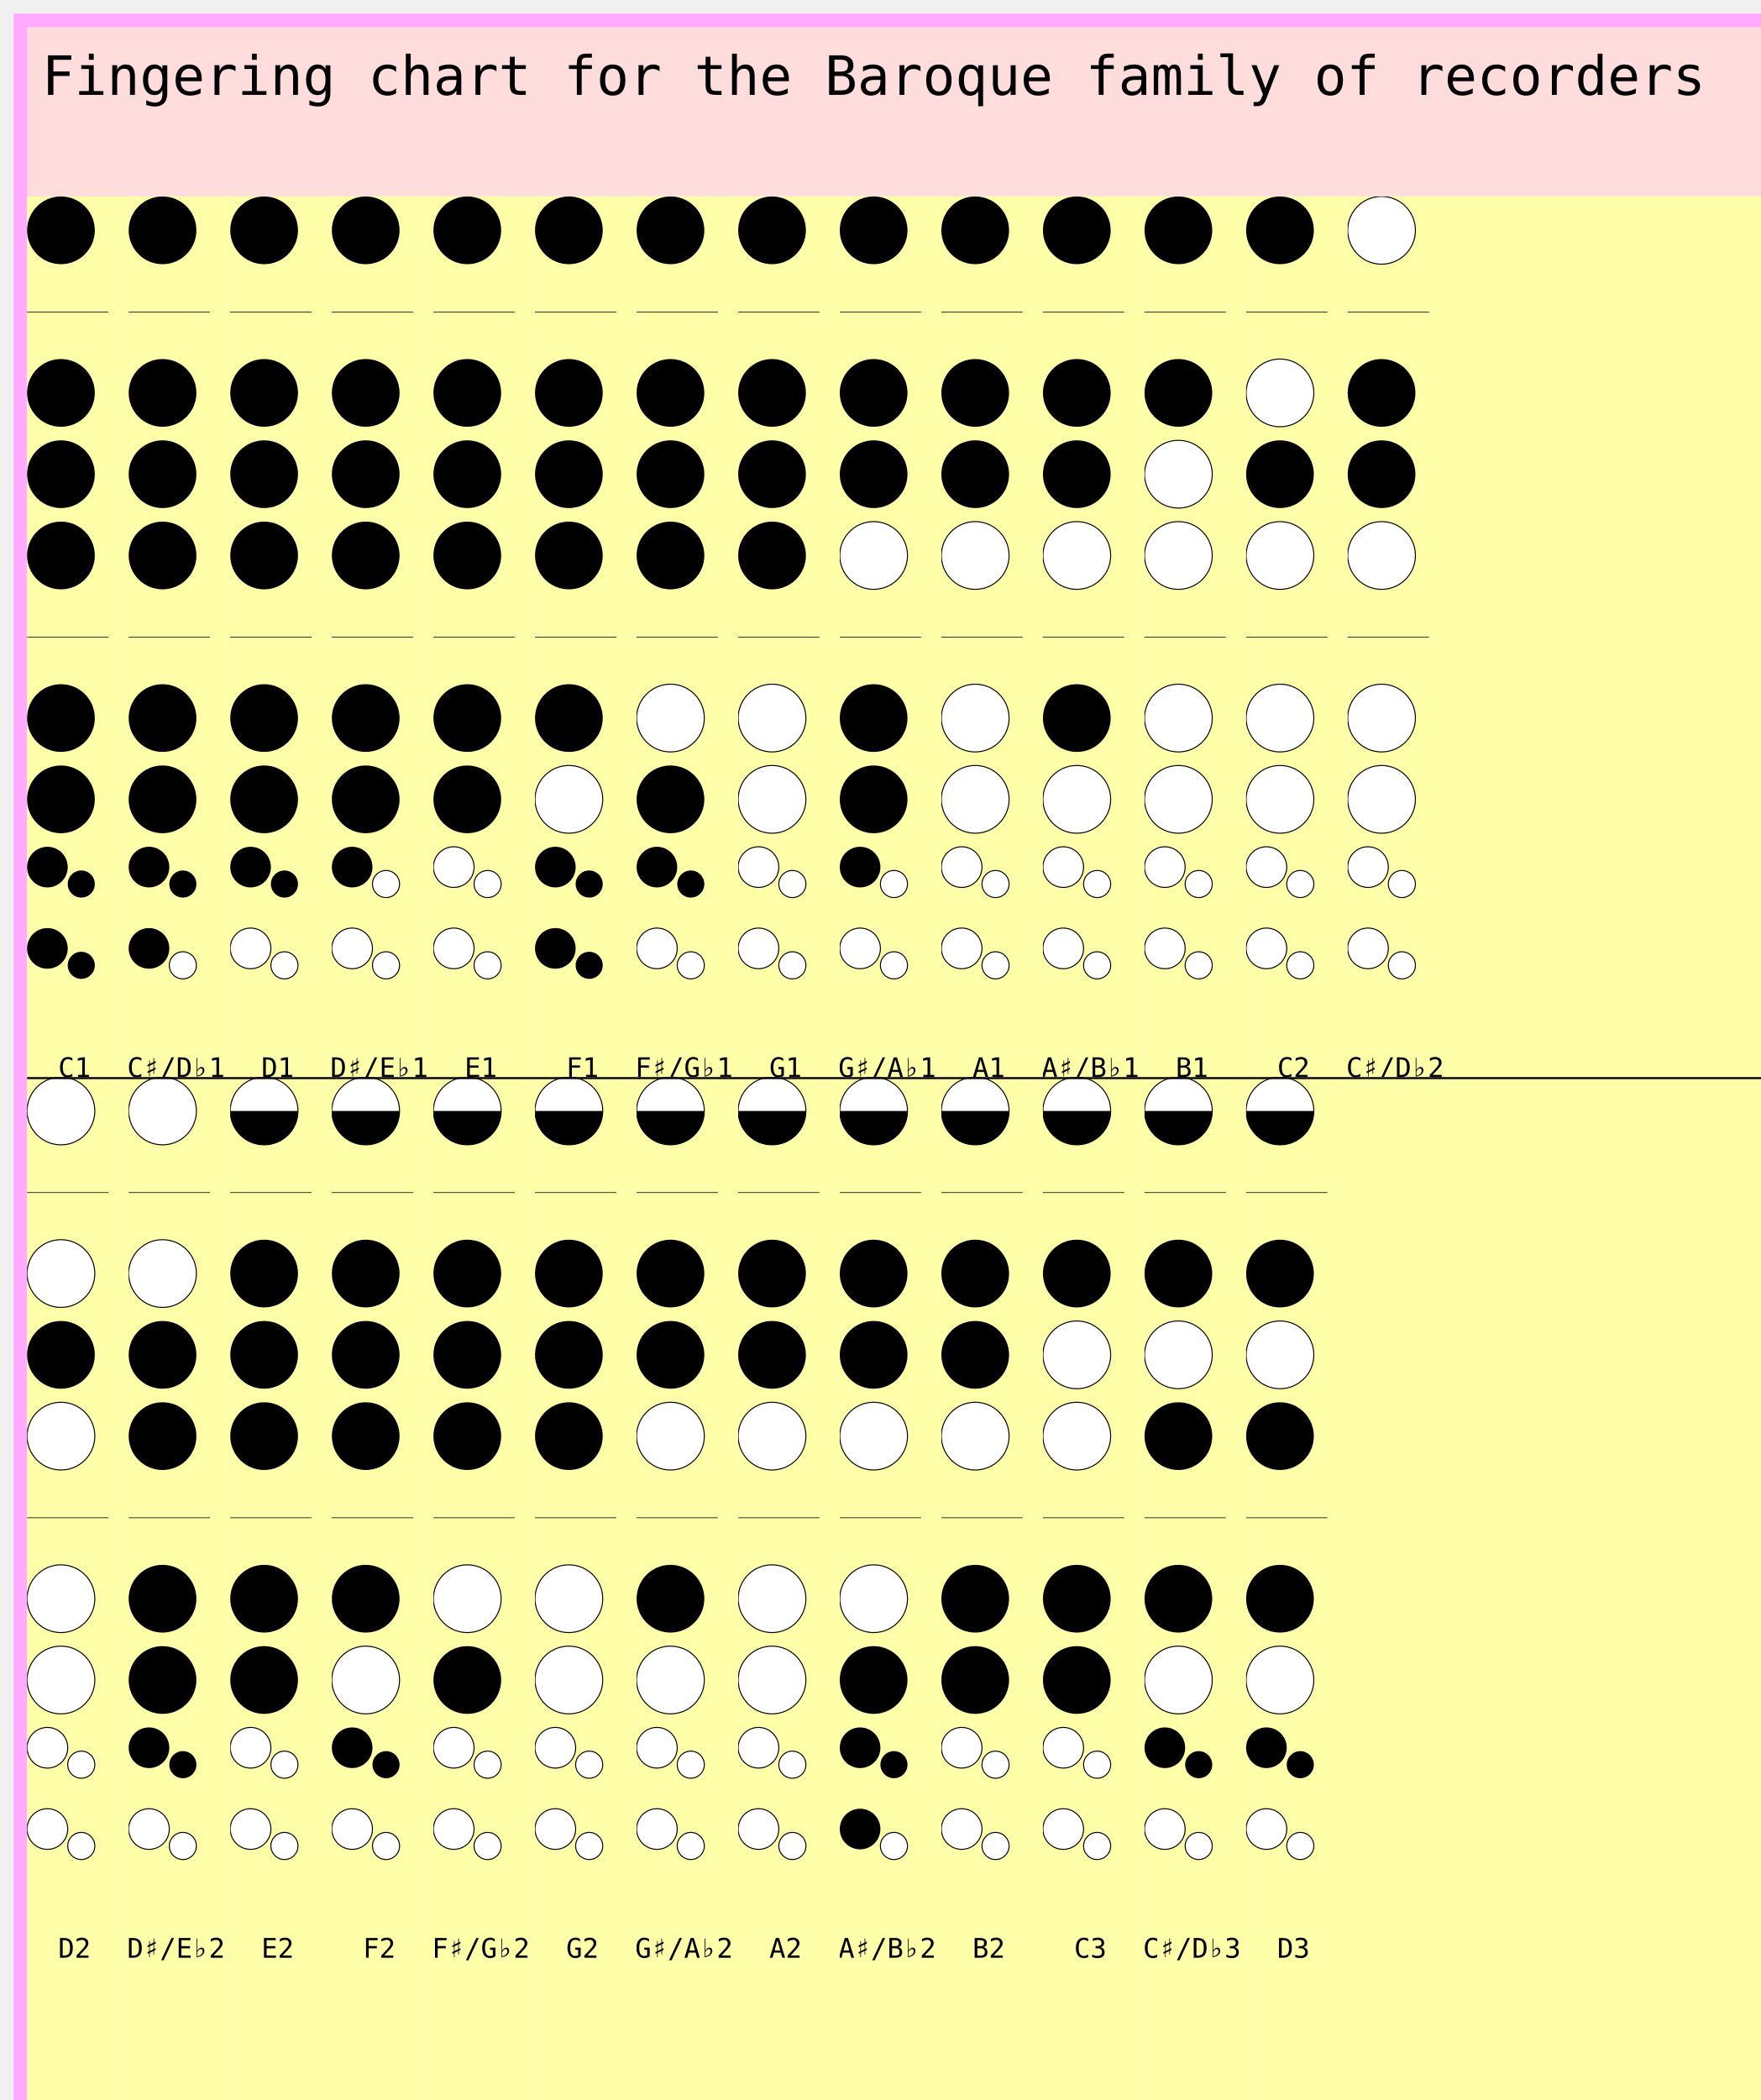
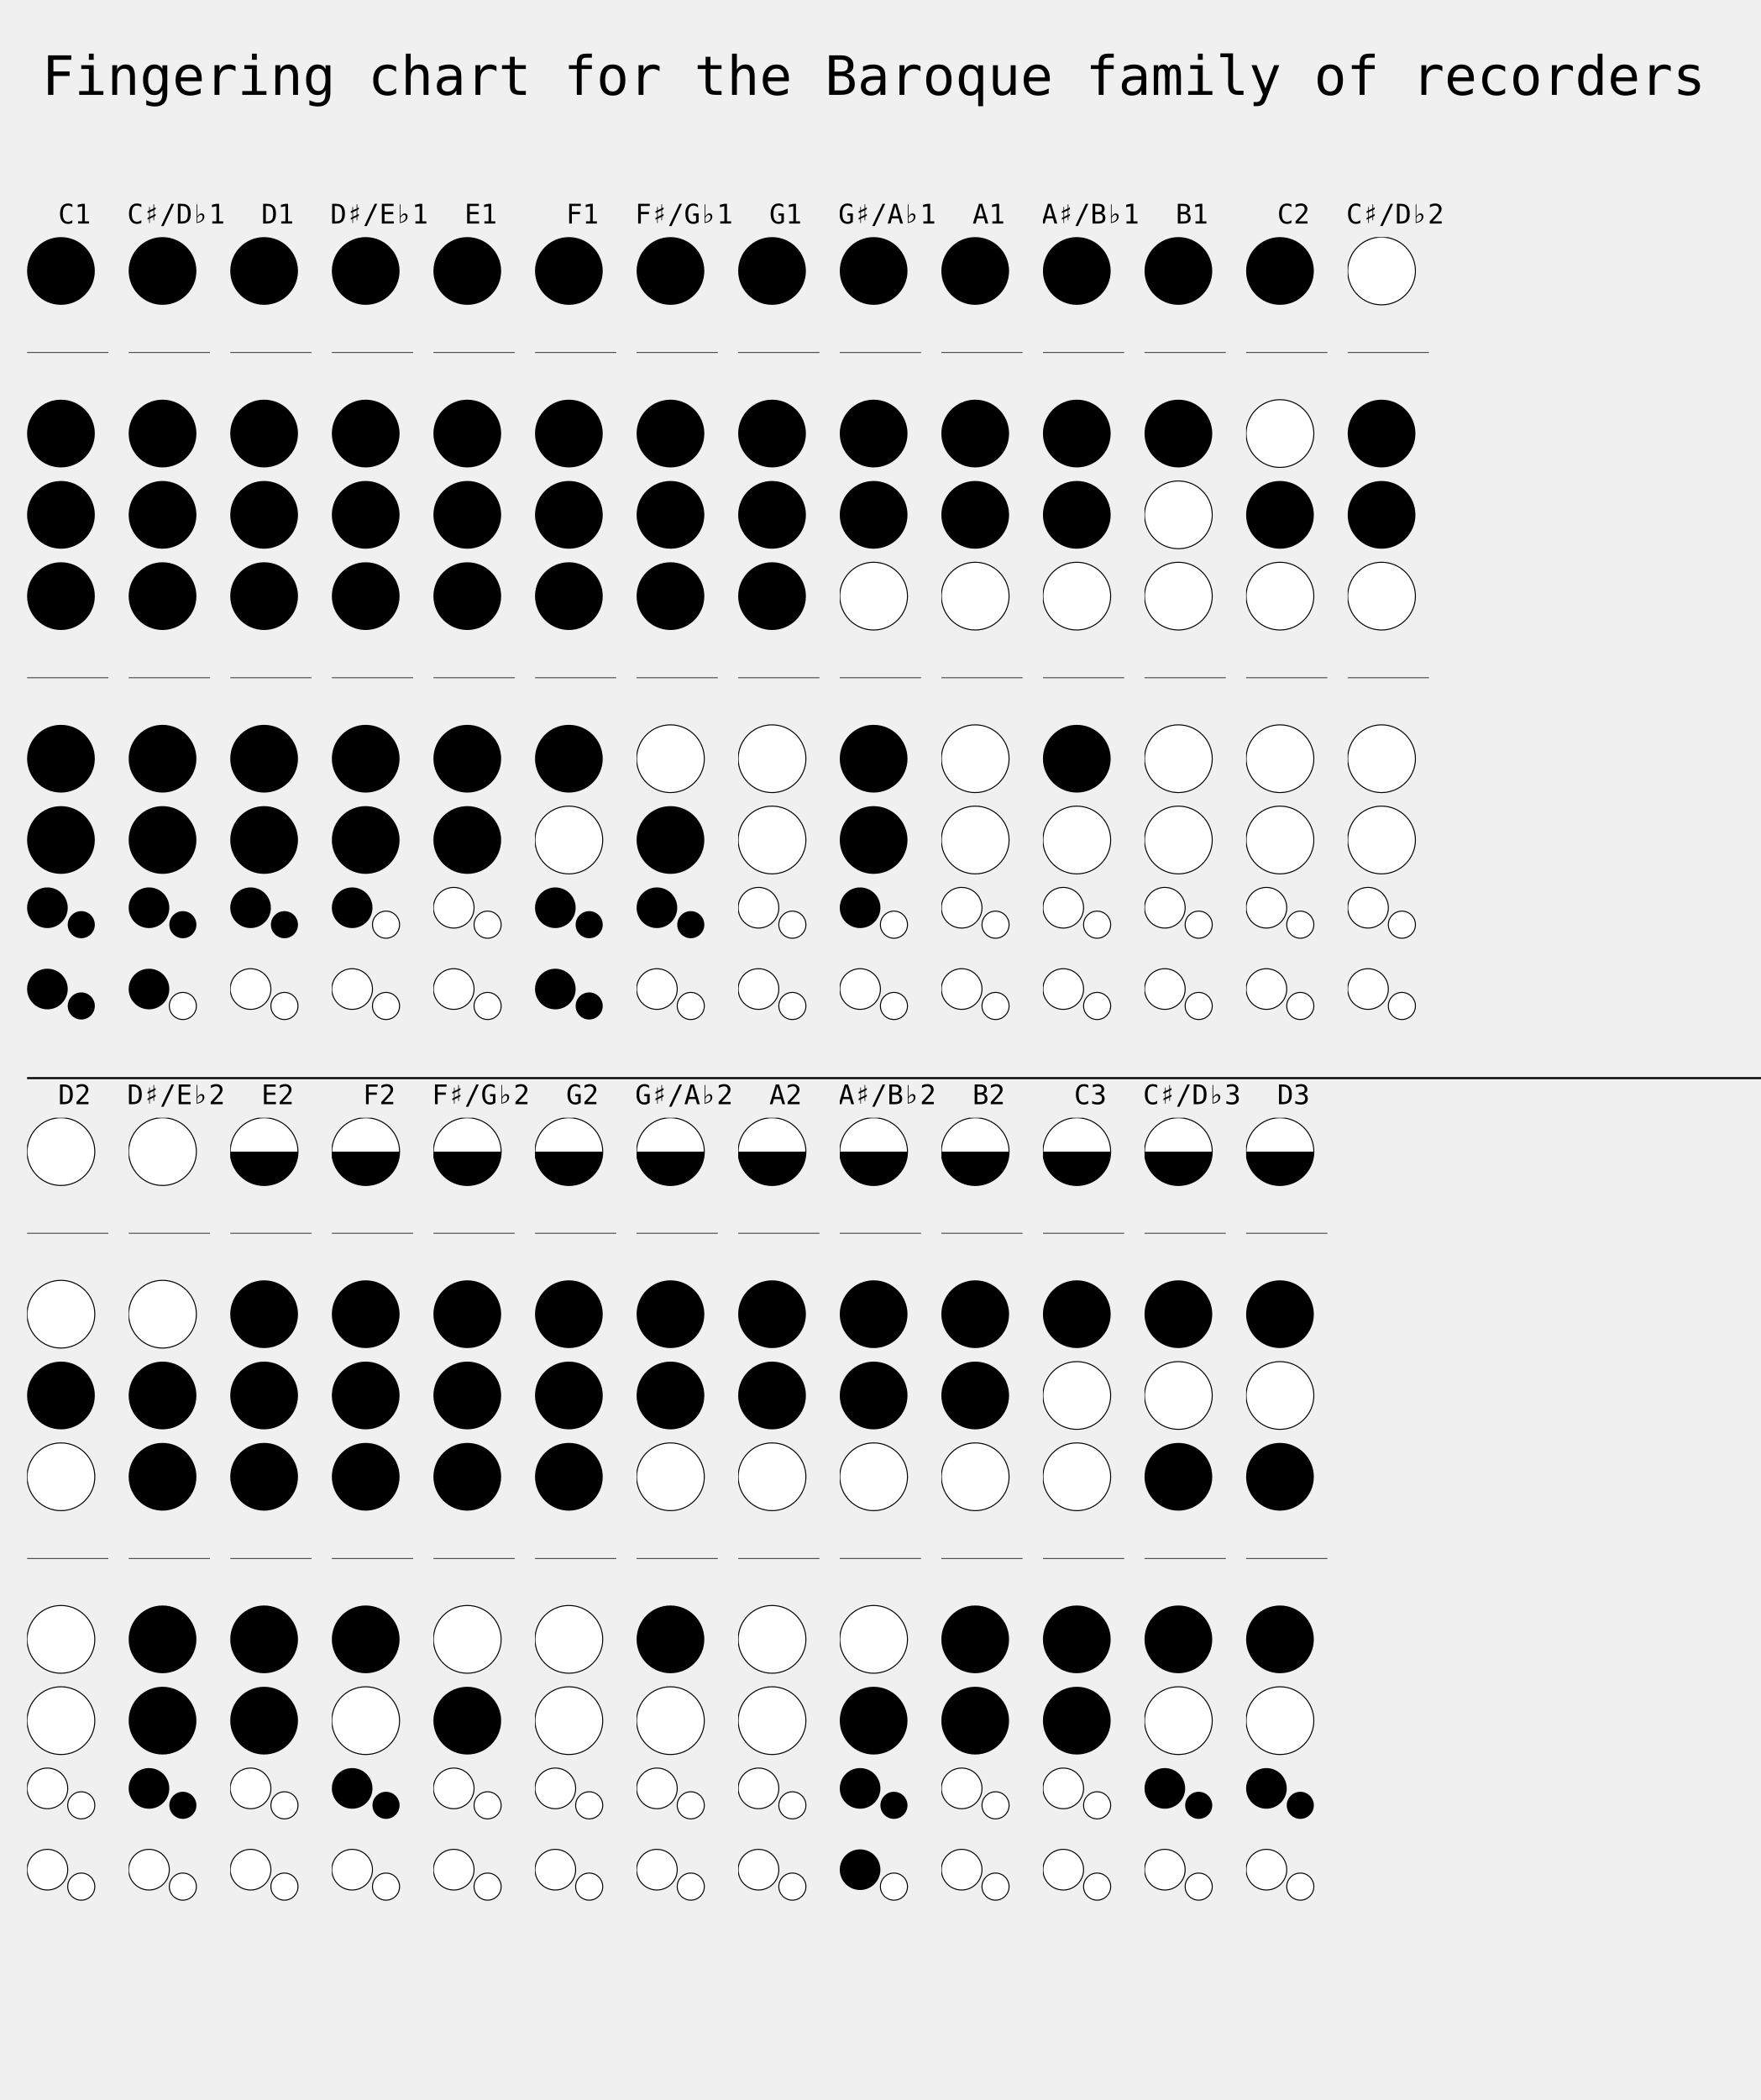
<svg xmlns="http://www.w3.org/2000/svg" viewBox="0 0 2600 3100">
  <defs>
    <circle cx="50" cy="50" r="50" id="pad" />
    <circle cx="80" cy="55" r="20" id="little-hole" />
    <circle cx="30" cy="30" r="30" id="big-hole" />
    <rect x="0" y="50" width="120" height="1" style="fill: black;" id="horizontal-line" />
    <path d="  M 0,50   A 50,50 0 0 0 100,50   Z  " fill="black" id="octave" />
  </defs>
  <style>
    .outline { fill: white; stroke: black; stroke-width: 1.5; }
  </style>
  <svg x="20" y="20" class="document">
-     <rect width="100%" height="100%" fill="#FAF" />
    <svg x="20" y="20" class="page">
-       <rect width="100%" height="100%" fill="#FDD" />
      <text font-size="80" font-family="monospace" text-anchor="middle" x="1250" y="100">
      Fingering chart for the Baroque family of recorders
</text>
      <svg y="250" class="body">
-         <rect width="100%" height="100%" fill="#DFD" />
        <svg x="0" y="0" class="note-fingering">
-           <rect width="100%" height="100%" fill="#DDF" />
-           <svg x="0" class="pieces">
-             <rect width="100%" height="100%" fill="#FFA" />
+           <svg class="fingering" y="60">
            <use x="0" y="0" href="#pad" />
            <use x="0" y="120" href="#horizontal-line" />
            <use x="0" y="240" href="#pad" />
            <use x="0" y="360" href="#pad" />
            <use x="0" y="480" href="#pad" />
            <use x="0" y="600" href="#horizontal-line" />
            <use x="0" y="720" href="#pad" />
            <use x="0" y="840" href="#pad" />
            <use x="0" y="960" href="#little-hole" />
            <use x="0" y="960" href="#big-hole" />
            <use x="0" y="1080" href="#little-hole" />
            <use x="0" y="1080" href="#big-hole" />
          </svg>
-           <text x="70" font-size="40" font-family="monospace" text-anchor="middle" class="caption" y="1300">  C1 </text>
+           <text x="70" font-size="40" font-family="monospace" text-anchor="middle" class="caption" y="40">  C1  </text>
        </svg>
        <svg x="150" y="0" class="note-fingering">
-           <rect width="100%" height="100%" fill="#DDF" />
-           <svg x="0" class="pieces">
-             <rect width="100%" height="100%" fill="#FFA" />
+           <svg class="fingering" y="60">
            <use x="0" y="0" href="#pad" />
            <use x="0" y="120" href="#horizontal-line" />
            <use x="0" y="240" href="#pad" />
            <use x="0" y="360" href="#pad" />
            <use x="0" y="480" href="#pad" />
            <use x="0" y="600" href="#horizontal-line" />
            <use x="0" y="720" href="#pad" />
            <use x="0" y="840" href="#pad" />
            <use x="0" y="960" href="#little-hole" />
            <use x="0" y="960" href="#big-hole" />
            <use x="0" y="1080" href="#little-hole" class="outline" />
            <use x="0" y="1080" href="#big-hole" />
          </svg>
-           <text x="70" font-size="40" font-family="monospace" text-anchor="middle" class="caption" y="1300">C♯/D♭1</text>
+           <text x="70" font-size="40" font-family="monospace" text-anchor="middle" class="caption" y="40">C♯/D♭1</text>
        </svg>
        <svg x="300" y="0" class="note-fingering">
-           <rect width="100%" height="100%" fill="#DDF" />
-           <svg x="0" class="pieces">
-             <rect width="100%" height="100%" fill="#FFA" />
-             <use x="0" y="0" href="#pad" />
-             <use x="0" y="120" href="#horizontal-line" />
-             <use x="0" y="240" href="#pad" />
-             <use x="0" y="360" href="#pad" />
-             <use x="0" y="480" href="#pad" />
-             <use x="0" y="600" href="#horizontal-line" />
-             <use x="0" y="720" href="#pad" />
-             <use x="0" y="840" href="#pad" />
-             <use x="0" y="960" href="#little-hole" />
-             <use x="0" y="960" href="#big-hole" />
-             <use x="0" y="1080" href="#little-hole" class="outline" />
-             <use x="0" y="1080" href="#big-hole" class="outline" />
-           </svg>
-           <text x="70" font-size="40" font-family="monospace" text-anchor="middle" class="caption" y="1300">  D1 </text>
+           <svg class="fingering" y="60">
+             <use x="0" y="0" href="#pad" />
+             <use x="0" y="120" href="#horizontal-line" />
+             <use x="0" y="240" href="#pad" />
+             <use x="0" y="360" href="#pad" />
+             <use x="0" y="480" href="#pad" />
+             <use x="0" y="600" href="#horizontal-line" />
+             <use x="0" y="720" href="#pad" />
+             <use x="0" y="840" href="#pad" />
+             <use x="0" y="960" href="#little-hole" />
+             <use x="0" y="960" href="#big-hole" />
+             <use x="0" y="1080" href="#little-hole" class="outline" />
+             <use x="0" y="1080" href="#big-hole" class="outline" />
+           </svg>
+           <text x="70" font-size="40" font-family="monospace" text-anchor="middle" class="caption" y="40">  D1  </text>
        </svg>
        <svg x="450" y="0" class="note-fingering">
-           <rect width="100%" height="100%" fill="#DDF" />
-           <svg x="0" class="pieces">
-             <rect width="100%" height="100%" fill="#FFA" />
-             <use x="0" y="0" href="#pad" />
-             <use x="0" y="120" href="#horizontal-line" />
-             <use x="0" y="240" href="#pad" />
-             <use x="0" y="360" href="#pad" />
-             <use x="0" y="480" href="#pad" />
-             <use x="0" y="600" href="#horizontal-line" />
-             <use x="0" y="720" href="#pad" />
-             <use x="0" y="840" href="#pad" />
-             <use x="0" y="960" href="#little-hole" class="outline" />
-             <use x="0" y="960" href="#big-hole" />
-             <use x="0" y="1080" href="#little-hole" class="outline" />
-             <use x="0" y="1080" href="#big-hole" class="outline" />
-           </svg>
-           <text x="70" font-size="40" font-family="monospace" text-anchor="middle" class="caption" y="1300">D♯/E♭1</text>
+           <svg class="fingering" y="60">
+             <use x="0" y="0" href="#pad" />
+             <use x="0" y="120" href="#horizontal-line" />
+             <use x="0" y="240" href="#pad" />
+             <use x="0" y="360" href="#pad" />
+             <use x="0" y="480" href="#pad" />
+             <use x="0" y="600" href="#horizontal-line" />
+             <use x="0" y="720" href="#pad" />
+             <use x="0" y="840" href="#pad" />
+             <use x="0" y="960" href="#little-hole" class="outline" />
+             <use x="0" y="960" href="#big-hole" />
+             <use x="0" y="1080" href="#little-hole" class="outline" />
+             <use x="0" y="1080" href="#big-hole" class="outline" />
+           </svg>
+           <text x="70" font-size="40" font-family="monospace" text-anchor="middle" class="caption" y="40">D♯/E♭1</text>
        </svg>
        <svg x="600" y="0" class="note-fingering">
-           <rect width="100%" height="100%" fill="#DDF" />
-           <svg x="0" class="pieces">
-             <rect width="100%" height="100%" fill="#FFA" />
-             <use x="0" y="0" href="#pad" />
-             <use x="0" y="120" href="#horizontal-line" />
-             <use x="0" y="240" href="#pad" />
-             <use x="0" y="360" href="#pad" />
-             <use x="0" y="480" href="#pad" />
-             <use x="0" y="600" href="#horizontal-line" />
-             <use x="0" y="720" href="#pad" />
-             <use x="0" y="840" href="#pad" />
-             <use x="0" y="960" href="#little-hole" class="outline" />
-             <use x="0" y="960" href="#big-hole" class="outline" />
-             <use x="0" y="1080" href="#little-hole" class="outline" />
-             <use x="0" y="1080" href="#big-hole" class="outline" />
-           </svg>
-           <text x="70" font-size="40" font-family="monospace" text-anchor="middle" class="caption" y="1300">  E1 </text>
+           <svg class="fingering" y="60">
+             <use x="0" y="0" href="#pad" />
+             <use x="0" y="120" href="#horizontal-line" />
+             <use x="0" y="240" href="#pad" />
+             <use x="0" y="360" href="#pad" />
+             <use x="0" y="480" href="#pad" />
+             <use x="0" y="600" href="#horizontal-line" />
+             <use x="0" y="720" href="#pad" />
+             <use x="0" y="840" href="#pad" />
+             <use x="0" y="960" href="#little-hole" class="outline" />
+             <use x="0" y="960" href="#big-hole" class="outline" />
+             <use x="0" y="1080" href="#little-hole" class="outline" />
+             <use x="0" y="1080" href="#big-hole" class="outline" />
+           </svg>
+           <text x="70" font-size="40" font-family="monospace" text-anchor="middle" class="caption" y="40">  E1  </text>
        </svg>
        <svg x="750" y="0" class="note-fingering">
-           <rect width="100%" height="100%" fill="#DDF" />
-           <svg x="0" class="pieces">
-             <rect width="100%" height="100%" fill="#FFA" />
+           <svg class="fingering" y="60">
            <use x="0" y="0" href="#pad" />
            <use x="0" y="120" href="#horizontal-line" />
            <use x="0" y="240" href="#pad" />
            <use x="0" y="360" href="#pad" />
            <use x="0" y="480" href="#pad" />
            <use x="0" y="600" href="#horizontal-line" />
            <use x="0" y="720" href="#pad" />
            <use x="0" y="840" href="#pad" class="outline" />
            <use x="0" y="960" href="#little-hole" />
            <use x="0" y="960" href="#big-hole" />
            <use x="0" y="1080" href="#little-hole" />
            <use x="0" y="1080" href="#big-hole" />
          </svg>
-           <text x="70" font-size="40" font-family="monospace" text-anchor="middle" class="caption" y="1300">  F1 </text>
+           <text x="70" font-size="40" font-family="monospace" text-anchor="middle" class="caption" y="40">  F1  </text>
        </svg>
        <svg x="900" y="0" class="note-fingering">
-           <rect width="100%" height="100%" fill="#DDF" />
-           <svg x="0" class="pieces">
-             <rect width="100%" height="100%" fill="#FFA" />
-             <use x="0" y="0" href="#pad" />
-             <use x="0" y="120" href="#horizontal-line" />
-             <use x="0" y="240" href="#pad" />
-             <use x="0" y="360" href="#pad" />
-             <use x="0" y="480" href="#pad" />
-             <use x="0" y="600" href="#horizontal-line" />
-             <use x="0" y="720" href="#pad" class="outline" />
-             <use x="0" y="840" href="#pad" />
-             <use x="0" y="960" href="#little-hole" />
-             <use x="0" y="960" href="#big-hole" />
-             <use x="0" y="1080" href="#little-hole" class="outline" />
-             <use x="0" y="1080" href="#big-hole" class="outline" />
-           </svg>
-           <text x="70" font-size="40" font-family="monospace" text-anchor="middle" class="caption" y="1300">F♯/G♭1</text>
+           <svg class="fingering" y="60">
+             <use x="0" y="0" href="#pad" />
+             <use x="0" y="120" href="#horizontal-line" />
+             <use x="0" y="240" href="#pad" />
+             <use x="0" y="360" href="#pad" />
+             <use x="0" y="480" href="#pad" />
+             <use x="0" y="600" href="#horizontal-line" />
+             <use x="0" y="720" href="#pad" class="outline" />
+             <use x="0" y="840" href="#pad" />
+             <use x="0" y="960" href="#little-hole" />
+             <use x="0" y="960" href="#big-hole" />
+             <use x="0" y="1080" href="#little-hole" class="outline" />
+             <use x="0" y="1080" href="#big-hole" class="outline" />
+           </svg>
+           <text x="70" font-size="40" font-family="monospace" text-anchor="middle" class="caption" y="40">F♯/G♭1</text>
        </svg>
        <svg x="1050" y="0" class="note-fingering">
-           <rect width="100%" height="100%" fill="#DDF" />
-           <svg x="0" class="pieces">
-             <rect width="100%" height="100%" fill="#FFA" />
-             <use x="0" y="0" href="#pad" />
-             <use x="0" y="120" href="#horizontal-line" />
-             <use x="0" y="240" href="#pad" />
-             <use x="0" y="360" href="#pad" />
-             <use x="0" y="480" href="#pad" />
-             <use x="0" y="600" href="#horizontal-line" />
-             <use x="0" y="720" href="#pad" class="outline" />
-             <use x="0" y="840" href="#pad" class="outline" />
-             <use x="0" y="960" href="#little-hole" class="outline" />
-             <use x="0" y="960" href="#big-hole" class="outline" />
-             <use x="0" y="1080" href="#little-hole" class="outline" />
-             <use x="0" y="1080" href="#big-hole" class="outline" />
-           </svg>
-           <text x="70" font-size="40" font-family="monospace" text-anchor="middle" class="caption" y="1300">  G1 </text>
+           <svg class="fingering" y="60">
+             <use x="0" y="0" href="#pad" />
+             <use x="0" y="120" href="#horizontal-line" />
+             <use x="0" y="240" href="#pad" />
+             <use x="0" y="360" href="#pad" />
+             <use x="0" y="480" href="#pad" />
+             <use x="0" y="600" href="#horizontal-line" />
+             <use x="0" y="720" href="#pad" class="outline" />
+             <use x="0" y="840" href="#pad" class="outline" />
+             <use x="0" y="960" href="#little-hole" class="outline" />
+             <use x="0" y="960" href="#big-hole" class="outline" />
+             <use x="0" y="1080" href="#little-hole" class="outline" />
+             <use x="0" y="1080" href="#big-hole" class="outline" />
+           </svg>
+           <text x="70" font-size="40" font-family="monospace" text-anchor="middle" class="caption" y="40">  G1  </text>
        </svg>
        <svg x="1200" y="0" class="note-fingering">
-           <rect width="100%" height="100%" fill="#DDF" />
-           <svg x="0" class="pieces">
-             <rect width="100%" height="100%" fill="#FFA" />
-             <use x="0" y="0" href="#pad" />
-             <use x="0" y="120" href="#horizontal-line" />
-             <use x="0" y="240" href="#pad" />
-             <use x="0" y="360" href="#pad" />
-             <use x="0" y="480" href="#pad" class="outline" />
-             <use x="0" y="600" href="#horizontal-line" />
-             <use x="0" y="720" href="#pad" />
-             <use x="0" y="840" href="#pad" />
-             <use x="0" y="960" href="#little-hole" class="outline" />
-             <use x="0" y="960" href="#big-hole" />
-             <use x="0" y="1080" href="#little-hole" class="outline" />
-             <use x="0" y="1080" href="#big-hole" class="outline" />
-           </svg>
-           <text x="70" font-size="40" font-family="monospace" text-anchor="middle" class="caption" y="1300">G♯/A♭1</text>
+           <svg class="fingering" y="60">
+             <use x="0" y="0" href="#pad" />
+             <use x="0" y="120" href="#horizontal-line" />
+             <use x="0" y="240" href="#pad" />
+             <use x="0" y="360" href="#pad" />
+             <use x="0" y="480" href="#pad" class="outline" />
+             <use x="0" y="600" href="#horizontal-line" />
+             <use x="0" y="720" href="#pad" />
+             <use x="0" y="840" href="#pad" />
+             <use x="0" y="960" href="#little-hole" class="outline" />
+             <use x="0" y="960" href="#big-hole" />
+             <use x="0" y="1080" href="#little-hole" class="outline" />
+             <use x="0" y="1080" href="#big-hole" class="outline" />
+           </svg>
+           <text x="70" font-size="40" font-family="monospace" text-anchor="middle" class="caption" y="40">G♯/A♭1</text>
        </svg>
        <svg x="1350" y="0" class="note-fingering">
-           <rect width="100%" height="100%" fill="#DDF" />
-           <svg x="0" class="pieces">
-             <rect width="100%" height="100%" fill="#FFA" />
-             <use x="0" y="0" href="#pad" />
-             <use x="0" y="120" href="#horizontal-line" />
-             <use x="0" y="240" href="#pad" />
-             <use x="0" y="360" href="#pad" />
-             <use x="0" y="480" href="#pad" class="outline" />
-             <use x="0" y="600" href="#horizontal-line" />
-             <use x="0" y="720" href="#pad" class="outline" />
-             <use x="0" y="840" href="#pad" class="outline" />
-             <use x="0" y="960" href="#little-hole" class="outline" />
-             <use x="0" y="960" href="#big-hole" class="outline" />
-             <use x="0" y="1080" href="#little-hole" class="outline" />
-             <use x="0" y="1080" href="#big-hole" class="outline" />
-           </svg>
-           <text x="70" font-size="40" font-family="monospace" text-anchor="middle" class="caption" y="1300">  A1 </text>
+           <svg class="fingering" y="60">
+             <use x="0" y="0" href="#pad" />
+             <use x="0" y="120" href="#horizontal-line" />
+             <use x="0" y="240" href="#pad" />
+             <use x="0" y="360" href="#pad" />
+             <use x="0" y="480" href="#pad" class="outline" />
+             <use x="0" y="600" href="#horizontal-line" />
+             <use x="0" y="720" href="#pad" class="outline" />
+             <use x="0" y="840" href="#pad" class="outline" />
+             <use x="0" y="960" href="#little-hole" class="outline" />
+             <use x="0" y="960" href="#big-hole" class="outline" />
+             <use x="0" y="1080" href="#little-hole" class="outline" />
+             <use x="0" y="1080" href="#big-hole" class="outline" />
+           </svg>
+           <text x="70" font-size="40" font-family="monospace" text-anchor="middle" class="caption" y="40">  A1  </text>
        </svg>
        <svg x="1500" y="0" class="note-fingering">
-           <rect width="100%" height="100%" fill="#DDF" />
-           <svg x="0" class="pieces">
-             <rect width="100%" height="100%" fill="#FFA" />
-             <use x="0" y="0" href="#pad" />
-             <use x="0" y="120" href="#horizontal-line" />
-             <use x="0" y="240" href="#pad" />
-             <use x="0" y="360" href="#pad" />
-             <use x="0" y="480" href="#pad" class="outline" />
-             <use x="0" y="600" href="#horizontal-line" />
-             <use x="0" y="720" href="#pad" />
-             <use x="0" y="840" href="#pad" class="outline" />
-             <use x="0" y="960" href="#little-hole" class="outline" />
-             <use x="0" y="960" href="#big-hole" class="outline" />
-             <use x="0" y="1080" href="#little-hole" class="outline" />
-             <use x="0" y="1080" href="#big-hole" class="outline" />
-           </svg>
-           <text x="70" font-size="40" font-family="monospace" text-anchor="middle" class="caption" y="1300">A♯/B♭1</text>
+           <svg class="fingering" y="60">
+             <use x="0" y="0" href="#pad" />
+             <use x="0" y="120" href="#horizontal-line" />
+             <use x="0" y="240" href="#pad" />
+             <use x="0" y="360" href="#pad" />
+             <use x="0" y="480" href="#pad" class="outline" />
+             <use x="0" y="600" href="#horizontal-line" />
+             <use x="0" y="720" href="#pad" />
+             <use x="0" y="840" href="#pad" class="outline" />
+             <use x="0" y="960" href="#little-hole" class="outline" />
+             <use x="0" y="960" href="#big-hole" class="outline" />
+             <use x="0" y="1080" href="#little-hole" class="outline" />
+             <use x="0" y="1080" href="#big-hole" class="outline" />
+           </svg>
+           <text x="70" font-size="40" font-family="monospace" text-anchor="middle" class="caption" y="40">A♯/B♭1</text>
        </svg>
        <svg x="1650" y="0" class="note-fingering">
-           <rect width="100%" height="100%" fill="#DDF" />
-           <svg x="0" class="pieces">
-             <rect width="100%" height="100%" fill="#FFA" />
+           <svg class="fingering" y="60">
            <use x="0" y="0" href="#pad" />
            <use x="0" y="120" href="#horizontal-line" />
            <use x="0" y="240" href="#pad" />
            <use x="0" y="360" href="#pad" class="outline" />
            <use x="0" y="480" href="#pad" class="outline" />
            <use x="0" y="600" href="#horizontal-line" />
            <use x="0" y="720" href="#pad" class="outline" />
            <use x="0" y="840" href="#pad" class="outline" />
            <use x="0" y="960" href="#little-hole" class="outline" />
            <use x="0" y="960" href="#big-hole" class="outline" />
            <use x="0" y="1080" href="#little-hole" class="outline" />
            <use x="0" y="1080" href="#big-hole" class="outline" />
          </svg>
-           <text x="70" font-size="40" font-family="monospace" text-anchor="middle" class="caption" y="1300">  B1 </text>
+           <text x="70" font-size="40" font-family="monospace" text-anchor="middle" class="caption" y="40">  B1  </text>
        </svg>
        <svg x="1800" y="0" class="note-fingering">
-           <rect width="100%" height="100%" fill="#DDF" />
-           <svg x="0" class="pieces">
-             <rect width="100%" height="100%" fill="#FFA" />
+           <svg class="fingering" y="60">
            <use x="0" y="0" href="#pad" />
            <use x="0" y="120" href="#horizontal-line" />
            <use x="0" y="240" href="#pad" class="outline" />
            <use x="0" y="360" href="#pad" />
            <use x="0" y="480" href="#pad" class="outline" />
            <use x="0" y="600" href="#horizontal-line" />
            <use x="0" y="720" href="#pad" class="outline" />
            <use x="0" y="840" href="#pad" class="outline" />
            <use x="0" y="960" href="#little-hole" class="outline" />
            <use x="0" y="960" href="#big-hole" class="outline" />
            <use x="0" y="1080" href="#little-hole" class="outline" />
            <use x="0" y="1080" href="#big-hole" class="outline" />
          </svg>
-           <text x="70" font-size="40" font-family="monospace" text-anchor="middle" class="caption" y="1300">  C2 </text>
+           <text x="70" font-size="40" font-family="monospace" text-anchor="middle" class="caption" y="40">  C2  </text>
        </svg>
        <svg x="1950" y="0" class="note-fingering">
-           <rect width="100%" height="100%" fill="#DDF" />
-           <svg x="0" class="pieces">
-             <rect width="100%" height="100%" fill="#FFA" />
-             <use x="0" y="0" href="#pad" class="outline" />
-             <use x="0" y="120" href="#horizontal-line" />
-             <use x="0" y="240" href="#pad" />
-             <use x="0" y="360" href="#pad" />
-             <use x="0" y="480" href="#pad" class="outline" />
-             <use x="0" y="600" href="#horizontal-line" />
-             <use x="0" y="720" href="#pad" class="outline" />
-             <use x="0" y="840" href="#pad" class="outline" />
-             <use x="0" y="960" href="#little-hole" class="outline" />
-             <use x="0" y="960" href="#big-hole" class="outline" />
-             <use x="0" y="1080" href="#little-hole" class="outline" />
-             <use x="0" y="1080" href="#big-hole" class="outline" />
-           </svg>
-           <text x="70" font-size="40" font-family="monospace" text-anchor="middle" class="caption" y="1300">C♯/D♭2</text>
+           <svg class="fingering" y="60">
+             <use x="0" y="0" href="#pad" class="outline" />
+             <use x="0" y="120" href="#horizontal-line" />
+             <use x="0" y="240" href="#pad" />
+             <use x="0" y="360" href="#pad" />
+             <use x="0" y="480" href="#pad" class="outline" />
+             <use x="0" y="600" href="#horizontal-line" />
+             <use x="0" y="720" href="#pad" class="outline" />
+             <use x="0" y="840" href="#pad" class="outline" />
+             <use x="0" y="960" href="#little-hole" class="outline" />
+             <use x="0" y="960" href="#big-hole" class="outline" />
+             <use x="0" y="1080" href="#little-hole" class="outline" />
+             <use x="0" y="1080" href="#big-hole" class="outline" />
+           </svg>
+           <text x="70" font-size="40" font-family="monospace" text-anchor="middle" class="caption" y="40">C♯/D♭2</text>
        </svg>
        <svg x="0" y="1300" class="note-fingering">
-           <rect width="100%" height="100%" fill="#DDF" />
-           <svg x="0" class="pieces">
-             <rect width="100%" height="100%" fill="#FFA" />
+           <svg class="fingering" y="60">
            <use x="0" y="0" href="#pad" class="outline" />
            <use x="0" y="120" href="#horizontal-line" />
            <use x="0" y="240" href="#pad" class="outline" />
            <use x="0" y="360" href="#pad" />
            <use x="0" y="480" href="#pad" class="outline" />
            <use x="0" y="600" href="#horizontal-line" />
            <use x="0" y="720" href="#pad" class="outline" />
            <use x="0" y="840" href="#pad" class="outline" />
            <use x="0" y="960" href="#little-hole" class="outline" />
            <use x="0" y="960" href="#big-hole" class="outline" />
            <use x="0" y="1080" href="#little-hole" class="outline" />
            <use x="0" y="1080" href="#big-hole" class="outline" />
          </svg>
-           <text x="70" font-size="40" font-family="monospace" text-anchor="middle" class="caption" y="1300">  D2 </text>
+           <text x="70" font-size="40" font-family="monospace" text-anchor="middle" class="caption" y="40">  D2  </text>
        </svg>
        <svg x="150" y="1300" class="note-fingering">
-           <rect width="100%" height="100%" fill="#DDF" />
-           <svg x="0" class="pieces">
-             <rect width="100%" height="100%" fill="#FFA" />
+           <svg class="fingering" y="60">
            <use x="0" y="0" href="#pad" class="outline" />
            <use x="0" y="120" href="#horizontal-line" />
            <use x="0" y="240" href="#pad" class="outline" />
            <use x="0" y="360" href="#pad" />
            <use x="0" y="480" href="#pad" />
            <use x="0" y="600" href="#horizontal-line" />
            <use x="0" y="720" href="#pad" />
            <use x="0" y="840" href="#pad" />
            <use x="0" y="960" href="#little-hole" />
            <use x="0" y="960" href="#big-hole" />
            <use x="0" y="1080" href="#little-hole" class="outline" />
            <use x="0" y="1080" href="#big-hole" class="outline" />
          </svg>
-           <text x="70" font-size="40" font-family="monospace" text-anchor="middle" class="caption" y="1300">D♯/E♭2</text>
+           <text x="70" font-size="40" font-family="monospace" text-anchor="middle" class="caption" y="40">D♯/E♭2</text>
        </svg>
        <svg x="300" y="1300" class="note-fingering">
-           <rect width="100%" height="100%" fill="#DDF" />
-           <svg x="0" class="pieces">
-             <rect width="100%" height="100%" fill="#FFA" />
-             <use x="0" y="0" href="#pad" class="outline" />
-             <use x="0" y="0" href="#octave" />
-             <use x="0" y="120" href="#horizontal-line" />
-             <use x="0" y="240" href="#pad" />
-             <use x="0" y="360" href="#pad" />
-             <use x="0" y="480" href="#pad" />
-             <use x="0" y="600" href="#horizontal-line" />
-             <use x="0" y="720" href="#pad" />
-             <use x="0" y="840" href="#pad" />
-             <use x="0" y="960" href="#little-hole" class="outline" />
-             <use x="0" y="960" href="#big-hole" class="outline" />
-             <use x="0" y="1080" href="#little-hole" class="outline" />
-             <use x="0" y="1080" href="#big-hole" class="outline" />
-           </svg>
-           <text x="70" font-size="40" font-family="monospace" text-anchor="middle" class="caption" y="1300">  E2 </text>
+           <svg class="fingering" y="60">
+             <use x="0" y="0" href="#pad" class="outline" />
+             <use x="0" y="0" href="#octave" />
+             <use x="0" y="120" href="#horizontal-line" />
+             <use x="0" y="240" href="#pad" />
+             <use x="0" y="360" href="#pad" />
+             <use x="0" y="480" href="#pad" />
+             <use x="0" y="600" href="#horizontal-line" />
+             <use x="0" y="720" href="#pad" />
+             <use x="0" y="840" href="#pad" />
+             <use x="0" y="960" href="#little-hole" class="outline" />
+             <use x="0" y="960" href="#big-hole" class="outline" />
+             <use x="0" y="1080" href="#little-hole" class="outline" />
+             <use x="0" y="1080" href="#big-hole" class="outline" />
+           </svg>
+           <text x="70" font-size="40" font-family="monospace" text-anchor="middle" class="caption" y="40">  E2  </text>
        </svg>
        <svg x="450" y="1300" class="note-fingering">
-           <rect width="100%" height="100%" fill="#DDF" />
-           <svg x="0" class="pieces">
-             <rect width="100%" height="100%" fill="#FFA" />
-             <use x="0" y="0" href="#pad" class="outline" />
-             <use x="0" y="0" href="#octave" />
-             <use x="0" y="120" href="#horizontal-line" />
-             <use x="0" y="240" href="#pad" />
-             <use x="0" y="360" href="#pad" />
-             <use x="0" y="480" href="#pad" />
-             <use x="0" y="600" href="#horizontal-line" />
-             <use x="0" y="720" href="#pad" />
-             <use x="0" y="840" href="#pad" class="outline" />
-             <use x="0" y="960" href="#little-hole" />
-             <use x="0" y="960" href="#big-hole" />
-             <use x="0" y="1080" href="#little-hole" class="outline" />
-             <use x="0" y="1080" href="#big-hole" class="outline" />
-           </svg>
-           <text x="70" font-size="40" font-family="monospace" text-anchor="middle" class="caption" y="1300">  F2 </text>
+           <svg class="fingering" y="60">
+             <use x="0" y="0" href="#pad" class="outline" />
+             <use x="0" y="0" href="#octave" />
+             <use x="0" y="120" href="#horizontal-line" />
+             <use x="0" y="240" href="#pad" />
+             <use x="0" y="360" href="#pad" />
+             <use x="0" y="480" href="#pad" />
+             <use x="0" y="600" href="#horizontal-line" />
+             <use x="0" y="720" href="#pad" />
+             <use x="0" y="840" href="#pad" class="outline" />
+             <use x="0" y="960" href="#little-hole" />
+             <use x="0" y="960" href="#big-hole" />
+             <use x="0" y="1080" href="#little-hole" class="outline" />
+             <use x="0" y="1080" href="#big-hole" class="outline" />
+           </svg>
+           <text x="70" font-size="40" font-family="monospace" text-anchor="middle" class="caption" y="40">  F2  </text>
        </svg>
        <svg x="600" y="1300" class="note-fingering">
-           <rect width="100%" height="100%" fill="#DDF" />
-           <svg x="0" class="pieces">
-             <rect width="100%" height="100%" fill="#FFA" />
-             <use x="0" y="0" href="#pad" class="outline" />
-             <use x="0" y="0" href="#octave" />
-             <use x="0" y="120" href="#horizontal-line" />
-             <use x="0" y="240" href="#pad" />
-             <use x="0" y="360" href="#pad" />
-             <use x="0" y="480" href="#pad" />
-             <use x="0" y="600" href="#horizontal-line" />
-             <use x="0" y="720" href="#pad" class="outline" />
-             <use x="0" y="840" href="#pad" />
-             <use x="0" y="960" href="#little-hole" class="outline" />
-             <use x="0" y="960" href="#big-hole" class="outline" />
-             <use x="0" y="1080" href="#little-hole" class="outline" />
-             <use x="0" y="1080" href="#big-hole" class="outline" />
-           </svg>
-           <text x="70" font-size="40" font-family="monospace" text-anchor="middle" class="caption" y="1300">F♯/G♭2</text>
+           <svg class="fingering" y="60">
+             <use x="0" y="0" href="#pad" class="outline" />
+             <use x="0" y="0" href="#octave" />
+             <use x="0" y="120" href="#horizontal-line" />
+             <use x="0" y="240" href="#pad" />
+             <use x="0" y="360" href="#pad" />
+             <use x="0" y="480" href="#pad" />
+             <use x="0" y="600" href="#horizontal-line" />
+             <use x="0" y="720" href="#pad" class="outline" />
+             <use x="0" y="840" href="#pad" />
+             <use x="0" y="960" href="#little-hole" class="outline" />
+             <use x="0" y="960" href="#big-hole" class="outline" />
+             <use x="0" y="1080" href="#little-hole" class="outline" />
+             <use x="0" y="1080" href="#big-hole" class="outline" />
+           </svg>
+           <text x="70" font-size="40" font-family="monospace" text-anchor="middle" class="caption" y="40">F♯/G♭2</text>
        </svg>
        <svg x="750" y="1300" class="note-fingering">
-           <rect width="100%" height="100%" fill="#DDF" />
-           <svg x="0" class="pieces">
-             <rect width="100%" height="100%" fill="#FFA" />
-             <use x="0" y="0" href="#pad" class="outline" />
-             <use x="0" y="0" href="#octave" />
-             <use x="0" y="120" href="#horizontal-line" />
-             <use x="0" y="240" href="#pad" />
-             <use x="0" y="360" href="#pad" />
-             <use x="0" y="480" href="#pad" />
-             <use x="0" y="600" href="#horizontal-line" />
-             <use x="0" y="720" href="#pad" class="outline" />
-             <use x="0" y="840" href="#pad" class="outline" />
-             <use x="0" y="960" href="#little-hole" class="outline" />
-             <use x="0" y="960" href="#big-hole" class="outline" />
-             <use x="0" y="1080" href="#little-hole" class="outline" />
-             <use x="0" y="1080" href="#big-hole" class="outline" />
-           </svg>
-           <text x="70" font-size="40" font-family="monospace" text-anchor="middle" class="caption" y="1300">  G2 </text>
+           <svg class="fingering" y="60">
+             <use x="0" y="0" href="#pad" class="outline" />
+             <use x="0" y="0" href="#octave" />
+             <use x="0" y="120" href="#horizontal-line" />
+             <use x="0" y="240" href="#pad" />
+             <use x="0" y="360" href="#pad" />
+             <use x="0" y="480" href="#pad" />
+             <use x="0" y="600" href="#horizontal-line" />
+             <use x="0" y="720" href="#pad" class="outline" />
+             <use x="0" y="840" href="#pad" class="outline" />
+             <use x="0" y="960" href="#little-hole" class="outline" />
+             <use x="0" y="960" href="#big-hole" class="outline" />
+             <use x="0" y="1080" href="#little-hole" class="outline" />
+             <use x="0" y="1080" href="#big-hole" class="outline" />
+           </svg>
+           <text x="70" font-size="40" font-family="monospace" text-anchor="middle" class="caption" y="40">  G2  </text>
        </svg>
        <svg x="900" y="1300" class="note-fingering">
-           <rect width="100%" height="100%" fill="#DDF" />
-           <svg x="0" class="pieces">
-             <rect width="100%" height="100%" fill="#FFA" />
-             <use x="0" y="0" href="#pad" class="outline" />
-             <use x="0" y="0" href="#octave" />
-             <use x="0" y="120" href="#horizontal-line" />
-             <use x="0" y="240" href="#pad" />
-             <use x="0" y="360" href="#pad" />
-             <use x="0" y="480" href="#pad" class="outline" />
-             <use x="0" y="600" href="#horizontal-line" />
-             <use x="0" y="720" href="#pad" />
-             <use x="0" y="840" href="#pad" class="outline" />
-             <use x="0" y="960" href="#little-hole" class="outline" />
-             <use x="0" y="960" href="#big-hole" class="outline" />
-             <use x="0" y="1080" href="#little-hole" class="outline" />
-             <use x="0" y="1080" href="#big-hole" class="outline" />
-           </svg>
-           <text x="70" font-size="40" font-family="monospace" text-anchor="middle" class="caption" y="1300">G♯/A♭2</text>
+           <svg class="fingering" y="60">
+             <use x="0" y="0" href="#pad" class="outline" />
+             <use x="0" y="0" href="#octave" />
+             <use x="0" y="120" href="#horizontal-line" />
+             <use x="0" y="240" href="#pad" />
+             <use x="0" y="360" href="#pad" />
+             <use x="0" y="480" href="#pad" class="outline" />
+             <use x="0" y="600" href="#horizontal-line" />
+             <use x="0" y="720" href="#pad" />
+             <use x="0" y="840" href="#pad" class="outline" />
+             <use x="0" y="960" href="#little-hole" class="outline" />
+             <use x="0" y="960" href="#big-hole" class="outline" />
+             <use x="0" y="1080" href="#little-hole" class="outline" />
+             <use x="0" y="1080" href="#big-hole" class="outline" />
+           </svg>
+           <text x="70" font-size="40" font-family="monospace" text-anchor="middle" class="caption" y="40">G♯/A♭2</text>
        </svg>
        <svg x="1050" y="1300" class="note-fingering">
-           <rect width="100%" height="100%" fill="#DDF" />
-           <svg x="0" class="pieces">
-             <rect width="100%" height="100%" fill="#FFA" />
-             <use x="0" y="0" href="#pad" class="outline" />
-             <use x="0" y="0" href="#octave" />
-             <use x="0" y="120" href="#horizontal-line" />
-             <use x="0" y="240" href="#pad" />
-             <use x="0" y="360" href="#pad" />
-             <use x="0" y="480" href="#pad" class="outline" />
-             <use x="0" y="600" href="#horizontal-line" />
-             <use x="0" y="720" href="#pad" class="outline" />
-             <use x="0" y="840" href="#pad" class="outline" />
-             <use x="0" y="960" href="#little-hole" class="outline" />
-             <use x="0" y="960" href="#big-hole" class="outline" />
-             <use x="0" y="1080" href="#little-hole" class="outline" />
-             <use x="0" y="1080" href="#big-hole" class="outline" />
-           </svg>
-           <text x="70" font-size="40" font-family="monospace" text-anchor="middle" class="caption" y="1300">  A2 </text>
+           <svg class="fingering" y="60">
+             <use x="0" y="0" href="#pad" class="outline" />
+             <use x="0" y="0" href="#octave" />
+             <use x="0" y="120" href="#horizontal-line" />
+             <use x="0" y="240" href="#pad" />
+             <use x="0" y="360" href="#pad" />
+             <use x="0" y="480" href="#pad" class="outline" />
+             <use x="0" y="600" href="#horizontal-line" />
+             <use x="0" y="720" href="#pad" class="outline" />
+             <use x="0" y="840" href="#pad" class="outline" />
+             <use x="0" y="960" href="#little-hole" class="outline" />
+             <use x="0" y="960" href="#big-hole" class="outline" />
+             <use x="0" y="1080" href="#little-hole" class="outline" />
+             <use x="0" y="1080" href="#big-hole" class="outline" />
+           </svg>
+           <text x="70" font-size="40" font-family="monospace" text-anchor="middle" class="caption" y="40">  A2  </text>
        </svg>
        <svg x="1200" y="1300" class="note-fingering">
-           <rect width="100%" height="100%" fill="#DDF" />
-           <svg x="0" class="pieces">
-             <rect width="100%" height="100%" fill="#FFA" />
+           <svg class="fingering" y="60">
            <use x="0" y="0" href="#pad" class="outline" />
            <use x="0" y="0" href="#octave" />
            <use x="0" y="120" href="#horizontal-line" />
            <use x="0" y="240" href="#pad" />
            <use x="0" y="360" href="#pad" />
            <use x="0" y="480" href="#pad" class="outline" />
            <use x="0" y="600" href="#horizontal-line" />
            <use x="0" y="720" href="#pad" class="outline" />
            <use x="0" y="840" href="#pad" />
            <use x="0" y="960" href="#little-hole" />
            <use x="0" y="960" href="#big-hole" />
            <use x="0" y="1080" href="#little-hole" class="outline" />
            <use x="0" y="1080" href="#big-hole" />
          </svg>
-           <text x="70" font-size="40" font-family="monospace" text-anchor="middle" class="caption" y="1300">A♯/B♭2</text>
+           <text x="70" font-size="40" font-family="monospace" text-anchor="middle" class="caption" y="40">A♯/B♭2</text>
        </svg>
        <svg x="1350" y="1300" class="note-fingering">
-           <rect width="100%" height="100%" fill="#DDF" />
-           <svg x="0" class="pieces">
-             <rect width="100%" height="100%" fill="#FFA" />
-             <use x="0" y="0" href="#pad" class="outline" />
-             <use x="0" y="0" href="#octave" />
-             <use x="0" y="120" href="#horizontal-line" />
-             <use x="0" y="240" href="#pad" />
-             <use x="0" y="360" href="#pad" />
-             <use x="0" y="480" href="#pad" class="outline" />
-             <use x="0" y="600" href="#horizontal-line" />
-             <use x="0" y="720" href="#pad" />
-             <use x="0" y="840" href="#pad" />
-             <use x="0" y="960" href="#little-hole" class="outline" />
-             <use x="0" y="960" href="#big-hole" class="outline" />
-             <use x="0" y="1080" href="#little-hole" class="outline" />
-             <use x="0" y="1080" href="#big-hole" class="outline" />
-           </svg>
-           <text x="70" font-size="40" font-family="monospace" text-anchor="middle" class="caption" y="1300">  B2 </text>
+           <svg class="fingering" y="60">
+             <use x="0" y="0" href="#pad" class="outline" />
+             <use x="0" y="0" href="#octave" />
+             <use x="0" y="120" href="#horizontal-line" />
+             <use x="0" y="240" href="#pad" />
+             <use x="0" y="360" href="#pad" />
+             <use x="0" y="480" href="#pad" class="outline" />
+             <use x="0" y="600" href="#horizontal-line" />
+             <use x="0" y="720" href="#pad" />
+             <use x="0" y="840" href="#pad" />
+             <use x="0" y="960" href="#little-hole" class="outline" />
+             <use x="0" y="960" href="#big-hole" class="outline" />
+             <use x="0" y="1080" href="#little-hole" class="outline" />
+             <use x="0" y="1080" href="#big-hole" class="outline" />
+           </svg>
+           <text x="70" font-size="40" font-family="monospace" text-anchor="middle" class="caption" y="40">  B2  </text>
        </svg>
        <svg x="1500" y="1300" class="note-fingering">
-           <rect width="100%" height="100%" fill="#DDF" />
-           <svg x="0" class="pieces">
-             <rect width="100%" height="100%" fill="#FFA" />
+           <svg class="fingering" y="60">
            <use x="0" y="0" href="#pad" class="outline" />
            <use x="0" y="0" href="#octave" />
            <use x="0" y="120" href="#horizontal-line" />
            <use x="0" y="240" href="#pad" />
            <use x="0" y="360" href="#pad" class="outline" />
            <use x="0" y="480" href="#pad" class="outline" />
            <use x="0" y="600" href="#horizontal-line" />
            <use x="0" y="720" href="#pad" />
            <use x="0" y="840" href="#pad" />
            <use x="0" y="960" href="#little-hole" class="outline" />
            <use x="0" y="960" href="#big-hole" class="outline" />
            <use x="0" y="1080" href="#little-hole" class="outline" />
            <use x="0" y="1080" href="#big-hole" class="outline" />
          </svg>
-           <text x="70" font-size="40" font-family="monospace" text-anchor="middle" class="caption" y="1300">  C3 </text>
+           <text x="70" font-size="40" font-family="monospace" text-anchor="middle" class="caption" y="40">  C3  </text>
        </svg>
        <svg x="1650" y="1300" class="note-fingering">
-           <rect width="100%" height="100%" fill="#DDF" />
-           <svg x="0" class="pieces">
-             <rect width="100%" height="100%" fill="#FFA" />
+           <svg class="fingering" y="60">
            <use x="0" y="0" href="#pad" class="outline" />
            <use x="0" y="0" href="#octave" />
            <use x="0" y="120" href="#horizontal-line" />
            <use x="0" y="240" href="#pad" />
            <use x="0" y="360" href="#pad" class="outline" />
            <use x="0" y="480" href="#pad" />
            <use x="0" y="600" href="#horizontal-line" />
            <use x="0" y="720" href="#pad" />
            <use x="0" y="840" href="#pad" class="outline" />
            <use x="0" y="960" href="#little-hole" />
            <use x="0" y="960" href="#big-hole" />
            <use x="0" y="1080" href="#little-hole" class="outline" />
            <use x="0" y="1080" href="#big-hole" class="outline" />
          </svg>
-           <text x="70" font-size="40" font-family="monospace" text-anchor="middle" class="caption" y="1300">C♯/D♭3</text>
+           <text x="70" font-size="40" font-family="monospace" text-anchor="middle" class="caption" y="40">C♯/D♭3</text>
        </svg>
        <svg x="1800" y="1300" class="note-fingering">
-           <rect width="100%" height="100%" fill="#DDF" />
-           <svg x="0" class="pieces">
-             <rect width="100%" height="100%" fill="#FFA" />
+           <svg class="fingering" y="60">
            <use x="0" y="0" href="#pad" class="outline" />
            <use x="0" y="0" href="#octave" />
            <use x="0" y="120" href="#horizontal-line" />
            <use x="0" y="240" href="#pad" />
            <use x="0" y="360" href="#pad" class="outline" />
            <use x="0" y="480" href="#pad" />
            <use x="0" y="600" href="#horizontal-line" />
            <use x="0" y="720" href="#pad" />
            <use x="0" y="840" href="#pad" class="outline" />
            <use x="0" y="960" href="#little-hole" />
            <use x="0" y="960" href="#big-hole" />
            <use x="0" y="1080" href="#little-hole" class="outline" />
            <use x="0" y="1080" href="#big-hole" class="outline" />
          </svg>
-           <text x="70" font-size="40" font-family="monospace" text-anchor="middle" class="caption" y="1300">  D3 </text>
+           <text x="70" font-size="40" font-family="monospace" text-anchor="middle" class="caption" y="40">  D3  </text>
        </svg>
        <rect y="1300" width="2600" height="3" class="large-separator" />
      </svg>
    </svg>
  </svg>
</svg>
